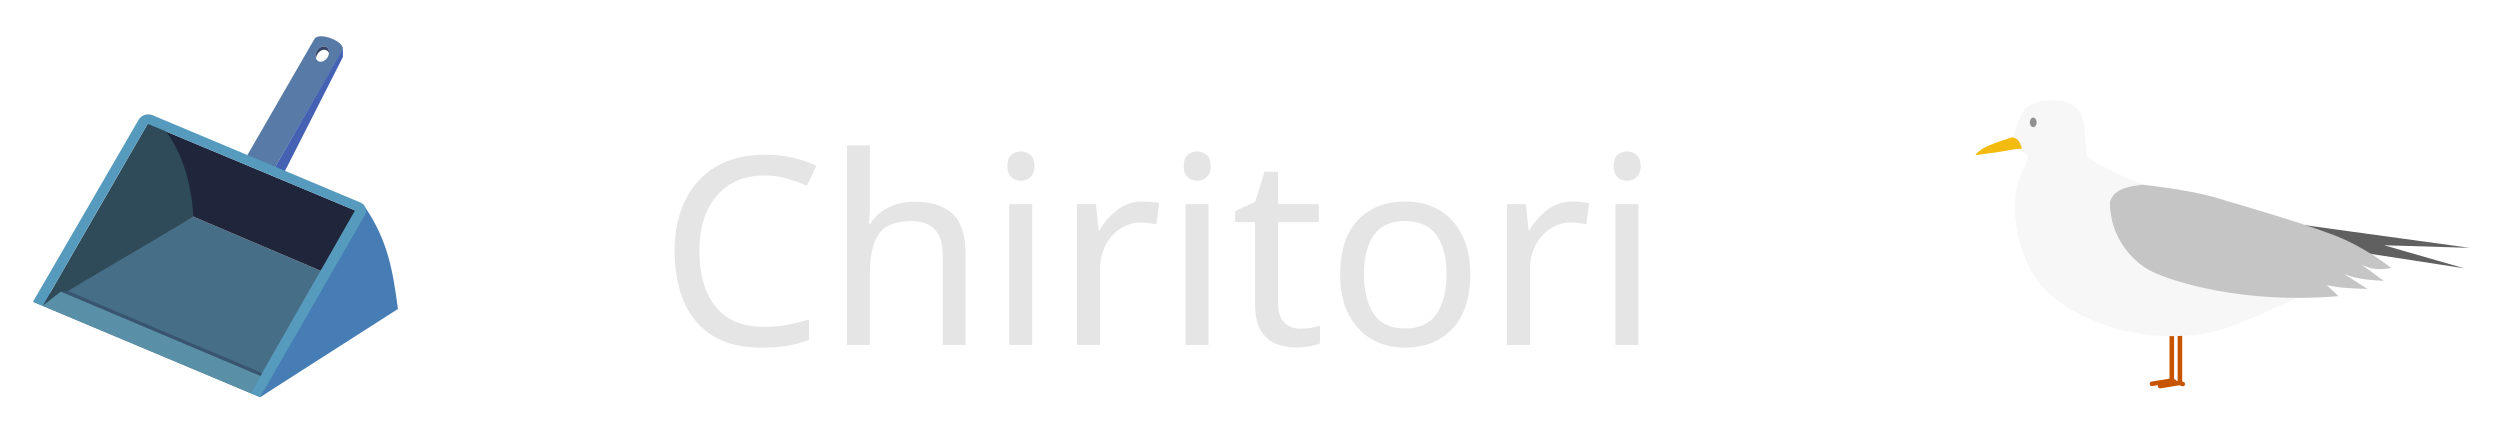
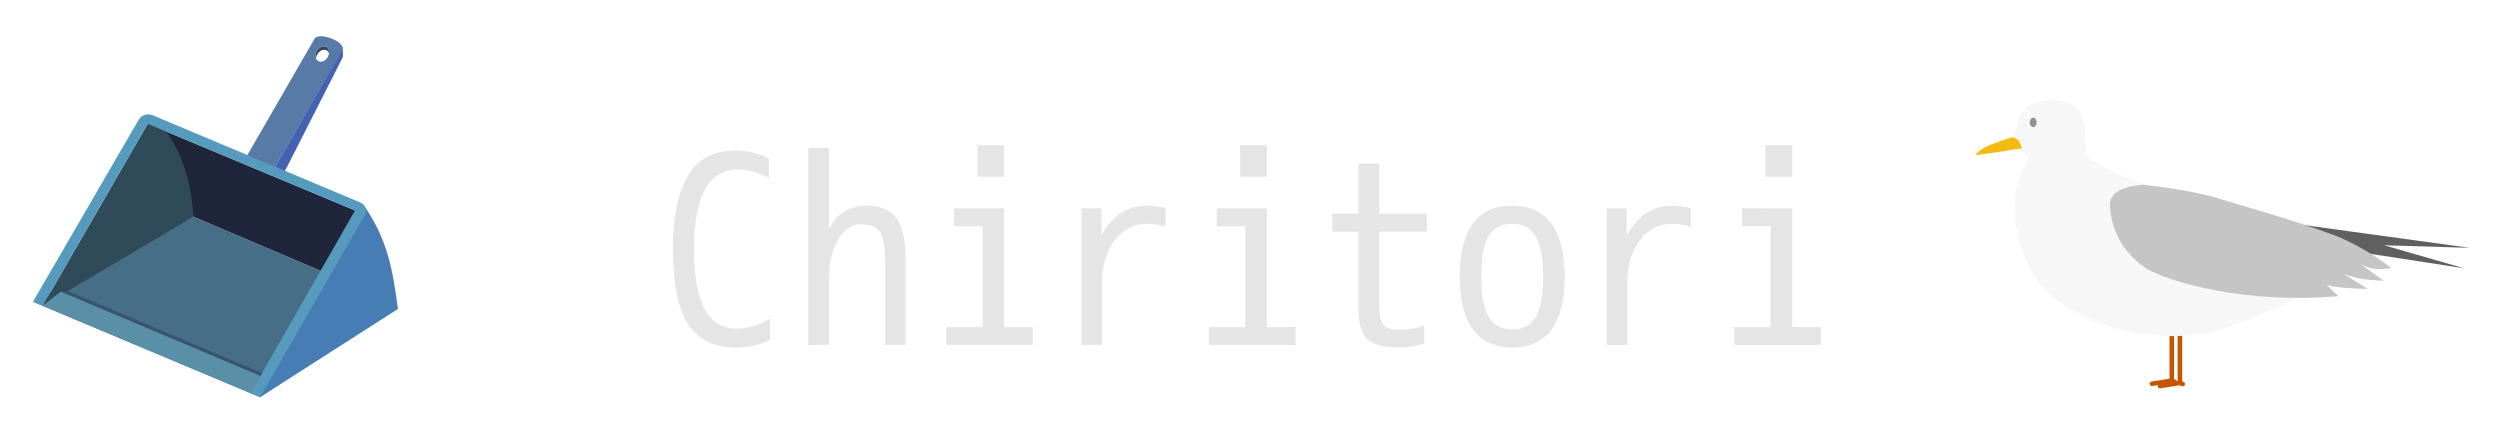
<svg xmlns="http://www.w3.org/2000/svg" width="192mm" height="34mm" viewBox="0 0 192 34" version="1.1" id="svg1">
  <defs id="defs1" />
  <g id="layer1">
-     <text xml:space="preserve" style="font-size:20.173px;font-family:'Migu 1M';-inkscape-font-specification:'Migu 1M';text-align:start;writing-mode:lr-tb;direction:ltr;text-anchor:start;fill:#e5e5e5;fill-opacity:1;stroke:none;stroke-width:1.7;stroke-linecap:round;stroke-linejoin:round;stroke-opacity:1;paint-order:markers fill stroke" x="50.574" y="26.489" id="text1">
-       <tspan id="tspan1" style="fill:#e5e5e5;fill-opacity:1;stroke:none;stroke-width:1.7;stroke-opacity:1" x="50.574" y="26.489">Chiritori</tspan>
-     </text>
+     <path d="m 51.683,19.126 q 0,-6.294 3.248,-7.343 0.726,-0.222 1.594,-0.222 1.352,0.02 2.522,0.605 v 1.513 q -1.231,-0.666 -2.421,-0.666 -3.308,0.04 -3.329,6.112 0,5.144 2.28,5.951 0.484,0.161 1.049,0.161 1.271,-0.02 2.522,-0.767 v 1.614 q -1.19,0.605 -2.623,0.605 -2.965,0 -4.055,-2.481 -0.787,-1.816 -0.787,-5.084 z m 17.853,0.706 v 6.657 H 67.983 V 20.195 q 0,-2.159 -0.666,-2.663 -0.403,-0.303 -1.21,-0.303 -1.15,0 -1.856,1.392 -0.585,1.13 -0.585,2.784 v 5.084 h -1.594 v -15.13 h 1.594 v 6.153 h 0.04 q 0.625,-1.271 2.037,-1.634 0.383,-0.081 0.767,-0.081 2.017,0 2.643,1.513 0.383,0.948 0.383,2.522 z m 5.527,-6.254 v -2.421 h 2.058 v 2.421 z m 2.058,2.421 v 9.118 h 2.199 v 1.372 h -6.657 v -1.372 h 2.804 v -7.747 h -2.199 v -1.372 z m 7.464,0 v 2.017 h 0.04 q 1.17,-2.058 3.127,-2.199 0.182,-0.02 0.343,-0.02 0.767,0 1.412,0.202 v 1.412 q -0.706,-0.222 -1.412,-0.222 -1.674,0 -2.683,1.533 -0.767,1.21 -0.767,2.925 v 4.842 H 83.053 V 15.999 Z M 95.237,13.578 v -2.421 h 2.058 v 2.421 z m 2.058,2.421 v 9.118 h 2.199 v 1.372 h -6.657 v -1.372 h 2.804 v -7.747 h -2.199 v -1.372 z m 8.634,0.403 h 3.651 v 1.392 h -3.651 v 5.669 q 0,1.352 0.524,1.674 0.363,0.202 1.11,0.202 1.009,-0.02 1.816,-0.363 v 1.412 q -0.988,0.303 -2.017,0.303 -1.997,0 -2.602,-0.948 -0.424,-0.686 -0.424,-2.078 v -5.87 h -2.017 v -1.392 h 2.017 V 12.57 h 1.594 z m 10.208,8.896 q 1.614,0 2.098,-1.614 0.282,-0.928 0.282,-2.441 0,-3.228 -1.372,-3.853 -0.424,-0.202 -1.009,-0.202 -1.614,0 -2.098,1.614 -0.282,0.928 -0.282,2.441 0,3.228 1.372,3.853 0.424,0.202 1.009,0.202 z m 0,-9.502 q 4.014,0.04 4.035,5.447 -0.02,5.427 -4.035,5.447 -4.014,-0.04 -4.035,-5.447 0.02,-5.427 4.035,-5.447 z m 8.796,0.202 v 2.017 h 0.04 q 1.17,-2.058 3.127,-2.199 0.182,-0.02 0.343,-0.02 0.767,0 1.412,0.202 v 1.412 q -0.706,-0.222 -1.412,-0.222 -1.674,0 -2.683,1.533 -0.767,1.21 -0.767,2.925 v 4.842 h -1.594 V 15.999 Z m 10.651,-2.421 v -2.421 h 2.058 v 2.421 z m 2.058,2.421 v 9.118 h 2.199 v 1.372 h -6.657 v -1.372 h 2.804 v -7.747 h -2.199 v -1.372 z" id="text1" style="font-size:20.173px;font-family:'Migu 1M';-inkscape-font-specification:'Migu 1M';fill:#e5e5e5;stroke-width:1.7;stroke-linecap:round;stroke-linejoin:round;paint-order:markers fill stroke" aria-label="Chiritori" />
    <g id="g2" transform="matrix(0.7546694,0,0,0.7546694,-25.04729,7.960551)" style="stroke-width:1.325">
      <text xml:space="preserve" style="font-size:2.117px;font-family:'Migu 1M';-inkscape-font-specification:'Migu 1M';text-align:start;writing-mode:lr-tb;direction:ltr;text-anchor:start;fill:#242c43;fill-opacity:1;stroke:none;stroke-width:2.253;stroke-linecap:round;stroke-linejoin:round;stroke-opacity:1;paint-order:markers fill stroke" x="54.812" y="14.134" id="text2">
        <tspan id="tspan2" style="stroke-width:2.253" x="54.812" y="14.134">  </tspan>
      </text>
      <path style="fill:#476e87;fill-opacity:1;stroke:none;stroke-width:0.464;stroke-linecap:round;stroke-linejoin:round;paint-order:markers fill stroke" d="M 36.571,20.174 59.657,29.87 73.543,20.299 52.88,11.507" id="path2" />
      <path id="path4" style="fill:#577ba6;fill-opacity:1;stroke:none;stroke-width:0.464;stroke-linecap:round;stroke-linejoin:round;paint-order:markers fill stroke" d="m 65.879,-6.859 c -0.325,-0.004 -0.587,0.079 -0.695,0.282 l -7.152,12.386 2.844,1.194 7.153,-12.388 c 0.363,-0.671 -1.176,-1.463 -2.151,-1.474 z m 0.3,1.032 0.147,0.03 a 0.63,0.826 30 0 1 0.276,0.924 0.63,0.826 30 0 1 -0.88,0.597 0.63,0.826 30 0 1 -0.379,-0.855 0.63,0.826 30 0 1 0.836,-0.697 z" />
      <path style="fill:#4561b4;fill-opacity:1;stroke:none;stroke-width:0.464;stroke-linecap:round;stroke-linejoin:round;paint-order:markers fill stroke" d="m 68.085,-5.562 v 0.818 L 61.915,7.392 60.892,6.974 Z" id="path5" />
      <path style="fill:#1f263b;fill-opacity:1;stroke:none;stroke-width:0.464;stroke-linecap:round;stroke-linejoin:round;paint-order:markers fill stroke" d="m 48.218,2.051 4.662,9.456 20.663,8.791 -4.225,-9.43 z" id="path3" />
      <path style="fill:#2f4a59;fill-opacity:1;stroke:none;stroke-width:0.464;stroke-linecap:round;stroke-linejoin:round;stroke-opacity:1;paint-order:markers fill stroke" d="M 52.88,11.507 37.525,20.573 48.721,1.181 c 2.587,2.647 3.852,5.918 4.159,10.327 z" id="path1" />
      <path style="fill:#457db4;fill-opacity:1;stroke:none;stroke-width:0.464;stroke-linecap:round;stroke-linejoin:round;stroke-opacity:1;paint-order:markers fill stroke" d="M 73.688,20.892 59.657,29.87 70.373,10.576 c 2.273,3.392 2.785,6.33 3.314,10.316 z" id="path1-5" />
      <path style="fill:#569bbe;fill-opacity:1;stroke:none;stroke-width:0.464;stroke-linecap:round;stroke-linejoin:round;stroke-opacity:1;paint-order:markers fill stroke" d="m 36.543,20.16 c 0,0 10.639,-18.313 10.761,-18.529 0.122,-0.216 0.355,-0.404 0.611,-0.489 0.256,-0.084 0.583,-0.055 0.806,0.038 0.194,0.08 16.803,7.056 21.099,8.861 0.354,0.149 0.462,0.294 0.554,0.534 0.092,0.239 0.076,0.541 -0.055,0.767 -2.418,4.188 -10.661,18.528 -10.661,18.528 L 58.692,29.465 69.318,10.869 48.218,2.051 37.525,20.573 Z" id="path6" />
      <path style="fill:#5990a8;fill-opacity:1;stroke:none;stroke-width:0.464;stroke-linecap:round;stroke-linejoin:round;paint-order:markers fill stroke" d="M 37.525,20.573 58.692,29.465 59.71,27.706 39.378,19.122" id="path2-7" />
      <path style="fill:#39546e;fill-opacity:1;stroke:none;stroke-width:0.464;stroke-linecap:round;stroke-linejoin:round;paint-order:markers fill stroke" d="M 39.378,19.122 59.71,27.706 59.859,27.416 40.085,19.061" id="path2-7-2" />
      <path id="path7" style="fill:#364366;fill-opacity:1;stroke:none;stroke-width:0.464;stroke-linecap:round;stroke-linejoin:round;stroke-opacity:1;paint-order:markers fill stroke" d="m 66.179,-5.826 a 0.63,0.826 30 0 0 -0.836,0.697 0.63,0.826 30 0 0 0.005,0.521 0.63,0.826 30 0 1 0.034,-0.179 0.63,0.826 30 0 1 0.836,-0.697 l 0.147,0.03 a 0.63,0.826 30 0 1 0.302,0.311 0.63,0.826 30 0 0 -0.341,-0.654 z" />
    </g>
    <g id="g3" transform="matrix(1.239916,0,0,1.239916,158.2714,24.43787)" style="stroke-width:0.807">
      <g id="g16-1" transform="translate(-50.35363,-25.40955)" style="stroke-width:0.807">
        <path style="fill:none;fill-opacity:1;stroke:#c65400;stroke-width:0.282;stroke-linecap:round;stroke-linejoin:round;stroke-dasharray:none;stroke-opacity:1;paint-order:markers fill stroke" d="m 57.73,26.513 v 2.903 l -1.229,0.198" id="path11-1" />
        <path style="fill:#606060;fill-opacity:1;stroke:#c65400;stroke-width:0.282;stroke-linecap:round;stroke-linejoin:round;stroke-dasharray:none;stroke-opacity:1;paint-order:markers fill stroke" d="m 57.73,29.416 0.175,0.072" id="path16-3" />
      </g>
      <g id="g16" transform="translate(-50.85691,-25.5504)" style="stroke-width:0.807">
        <path style="fill:none;fill-opacity:1;stroke:#c65400;stroke-width:0.282;stroke-linecap:round;stroke-linejoin:round;stroke-dasharray:none;stroke-opacity:1;paint-order:markers fill stroke" d="m 57.73,26.513 v 2.903 l -1.229,0.198" id="path11" />
        <path style="fill:#606060;fill-opacity:1;stroke:#c65400;stroke-width:0.282;stroke-linecap:round;stroke-linejoin:round;stroke-dasharray:none;stroke-opacity:1;paint-order:markers fill stroke" d="m 57.73,29.416 0.175,0.072" id="path16" />
      </g>
      <path style="fill:#f7f7f7;fill-opacity:1;stroke:none;stroke-width:0.282;stroke-linecap:round;stroke-linejoin:round;stroke-opacity:1;paint-order:markers fill stroke" d="m -2.003,-13.146 c 0.78,-0.461 2.248,-0.527 2.97,0.121 0.864,0.775 0.334,2.818 0.77,3.122 0.356,0.248 3.12,1.694 4.194,1.942 1.415,0.327 2.204,0.481 5.105,1.211 3.525,0.888 10.476,2.06 10.583,1.847 0,0 -9.46,5.299 -12.61,5.839 -3.149,0.54 -6.893,-0.139 -9.526,-2.274 -1.884,-1.527 -2.497,-4.45 -2.302,-6.223 0.131,-1.19 0.7,-2.008 0.766,-2.286 0.099,-0.422 -0.397,-0.376 -1.37,-1.036 0.912,-0.435 0.492,-1.59 1.42,-2.262 z" id="path9" />
      <path style="fill:#606060;fill-opacity:1;stroke:none;stroke-width:0.04;stroke-linecap:round;stroke-linejoin:round;stroke-dasharray:none;stroke-opacity:1;paint-order:markers fill stroke" d="m 14.62,-5.827 10.708,1.469 -5.314,-0.161 4.971,1.429 -14.733,-2.274 z" id="path13" />
      <path style="fill:#c5c5c5;fill-opacity:1;stroke:none;stroke-width:0.04;stroke-linecap:round;stroke-linejoin:round;stroke-dasharray:none;stroke-opacity:1;paint-order:markers fill stroke" d="m 3.039,-7.19 c 0.272,-0.957 1.471,-0.985 2.04,-1.085 1.853,0.234 3.683,0.492 5.237,1.025 0,0 5.59,1.607 7.258,2.377 1.668,0.77 2.889,1.765 2.889,1.765 -0.689,0.13 -1.329,0.089 -1.887,-0.244 l 1.427,1.038 c -0.787,-0.049 -1.565,-0.073 -2.459,-0.421 l 1.453,0.921 c -0.887,-0.014 -1.799,-0.066 -2.518,-0.234 l 0.717,0.682 C 11.4,-0.861 6.985,-2.235 5.635,-2.895 4.536,-3.432 3.039,-4.919 3.039,-7.19 Z" id="path12" />
      <path style="fill:#919191;fill-opacity:1;stroke:none;stroke-width:0.04;stroke-linecap:round;stroke-linejoin:round;stroke-dasharray:none;stroke-opacity:1;paint-order:markers fill stroke" id="path14" d="m -1.738,-12.422 a 0.212,0.296 0 0 1 0.236,0.237 0.212,0.296 0 0 1 -0.156,0.342 0.212,0.296 0 0 1 -0.254,-0.197 0.212,0.296 0 0 1 0.126,-0.365" />
      <path style="fill:#f3bb0d;fill-opacity:1;stroke:none;stroke-width:0.04;stroke-linecap:round;stroke-linejoin:round;stroke-dasharray:none;stroke-opacity:1;paint-order:markers fill stroke" d="m -3.012,-11.207 c 0,0 -1.433,0.433 -1.851,0.717 -0.418,0.284 -0.422,0.392 -0.422,0.392 0,0 1.507,-0.193 2.038,-0.299 0.531,-0.106 0.845,-0.107 0.845,-0.107 0,0 -0.131,-0.375 -0.184,-0.44 -0.046,-0.057 -0.121,-0.197 -0.427,-0.263 z" id="path15" />
    </g>
  </g>
</svg>
